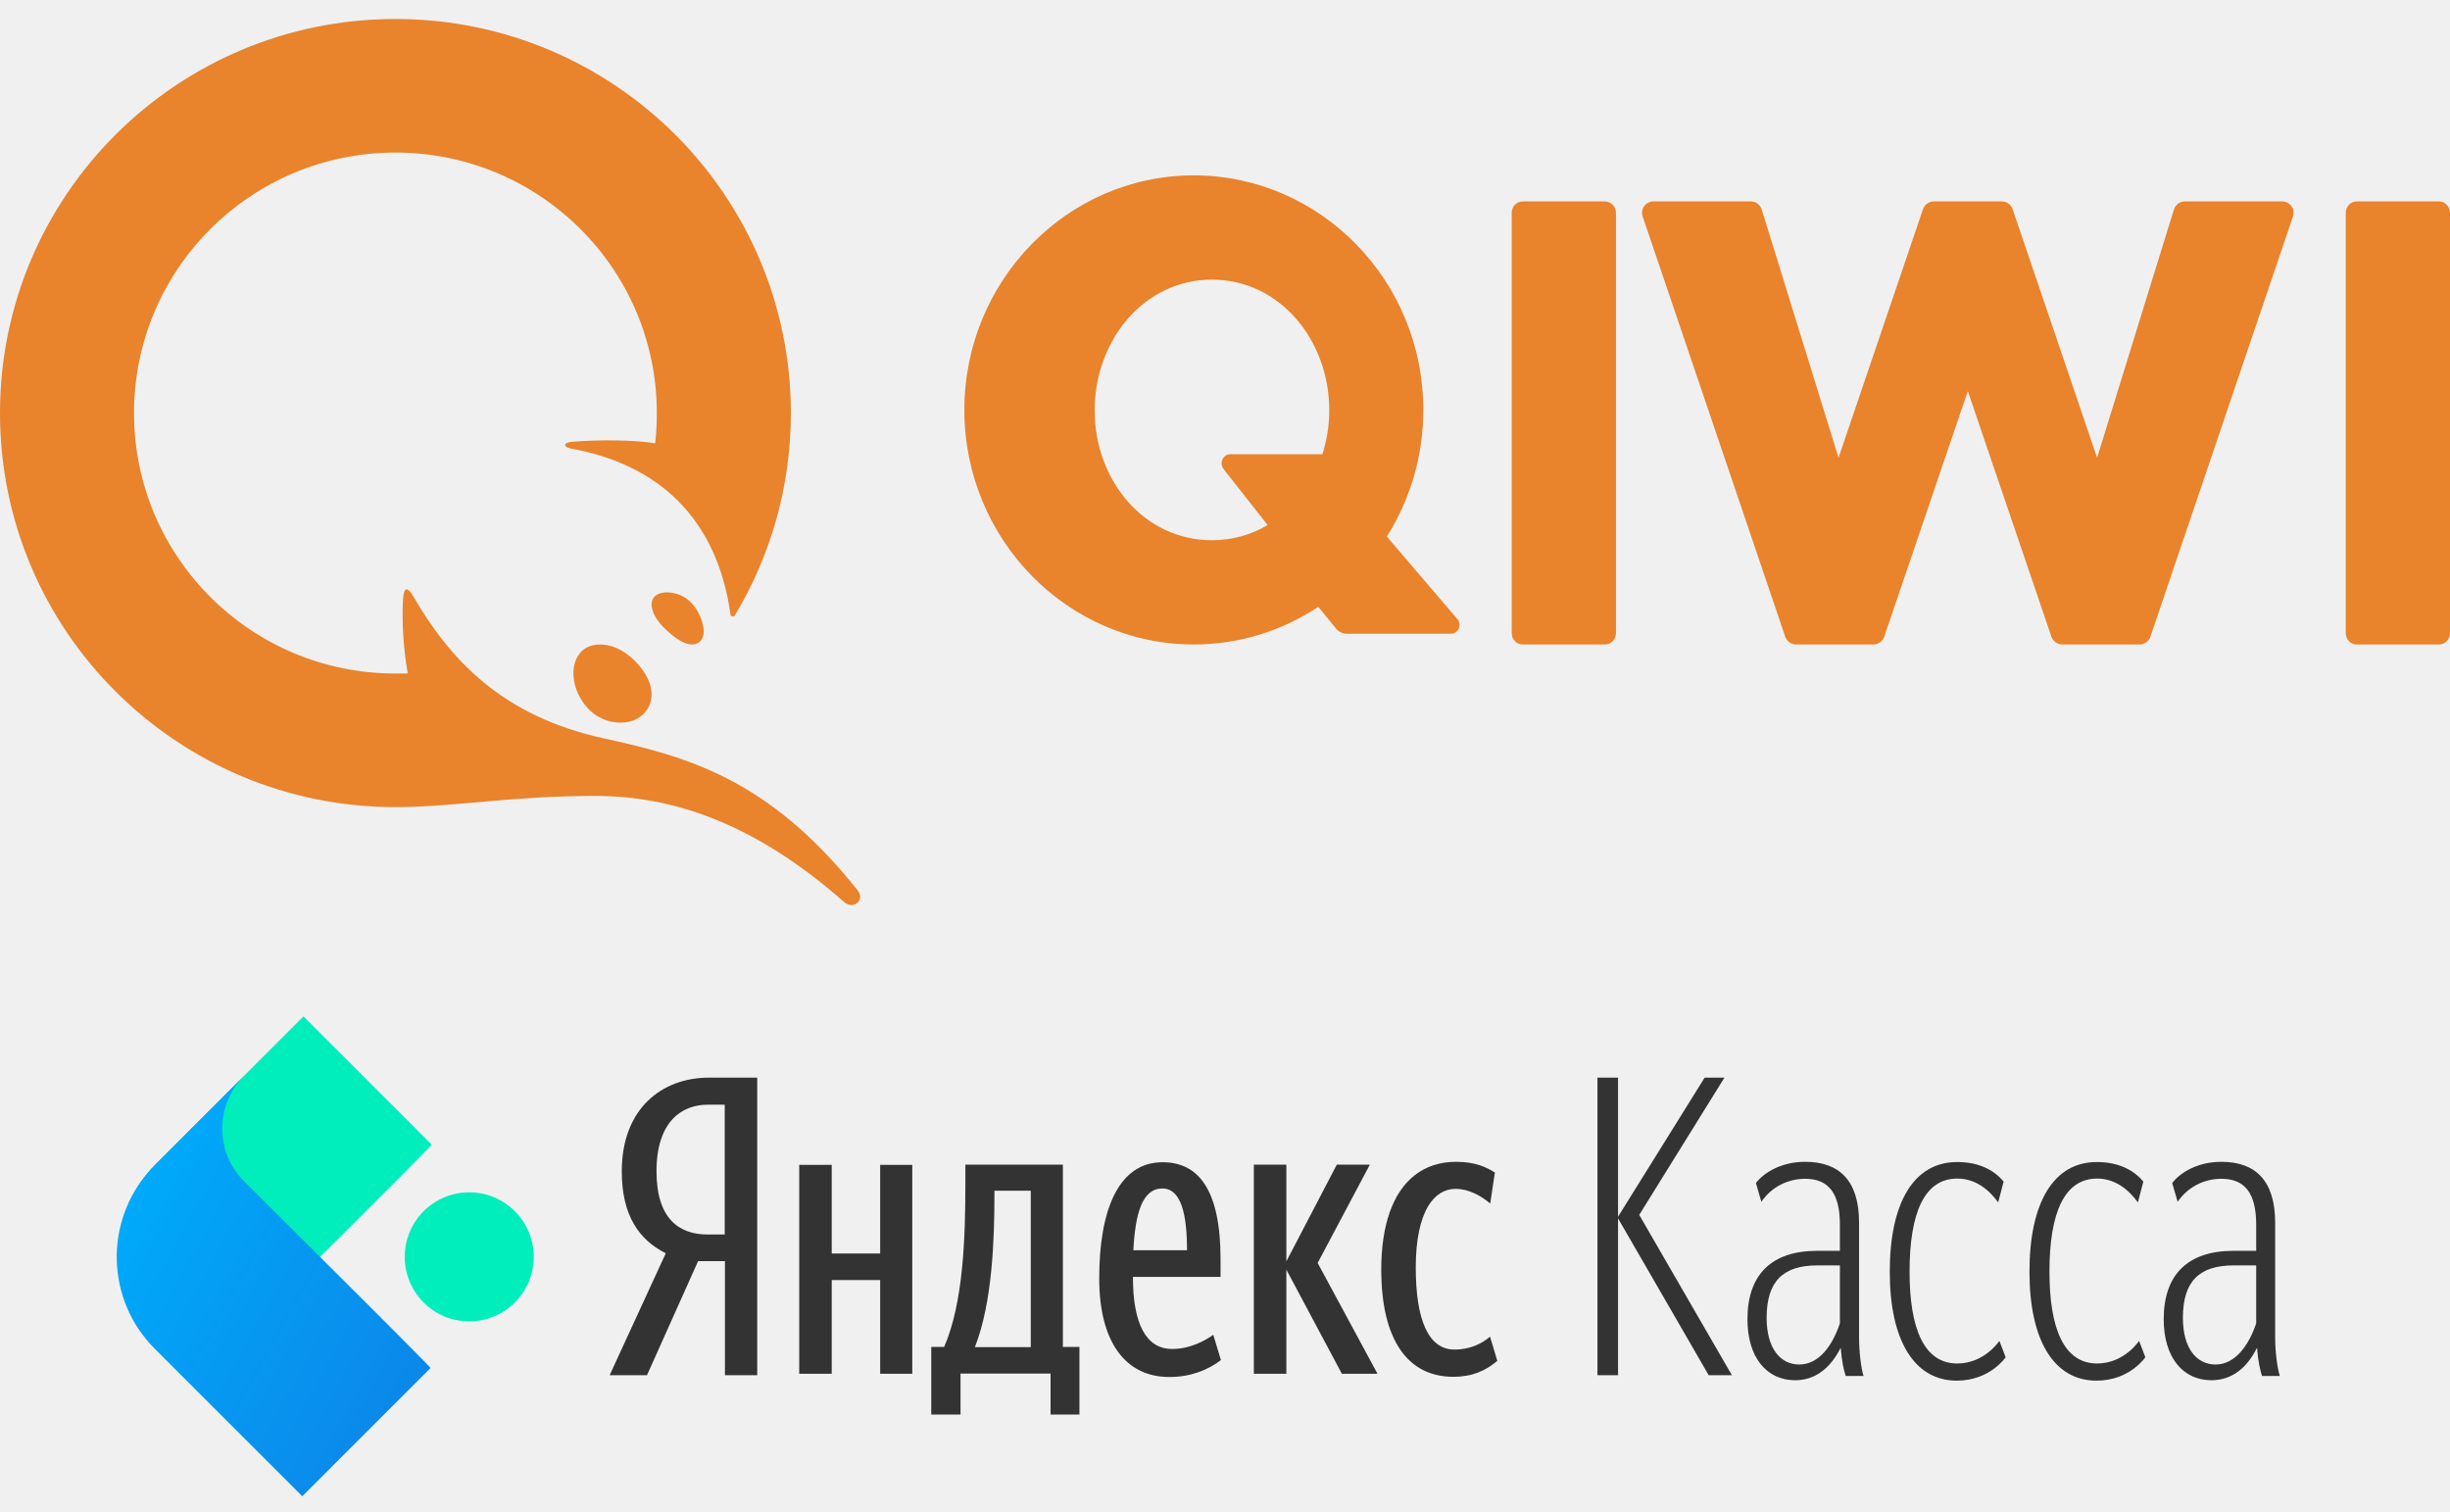
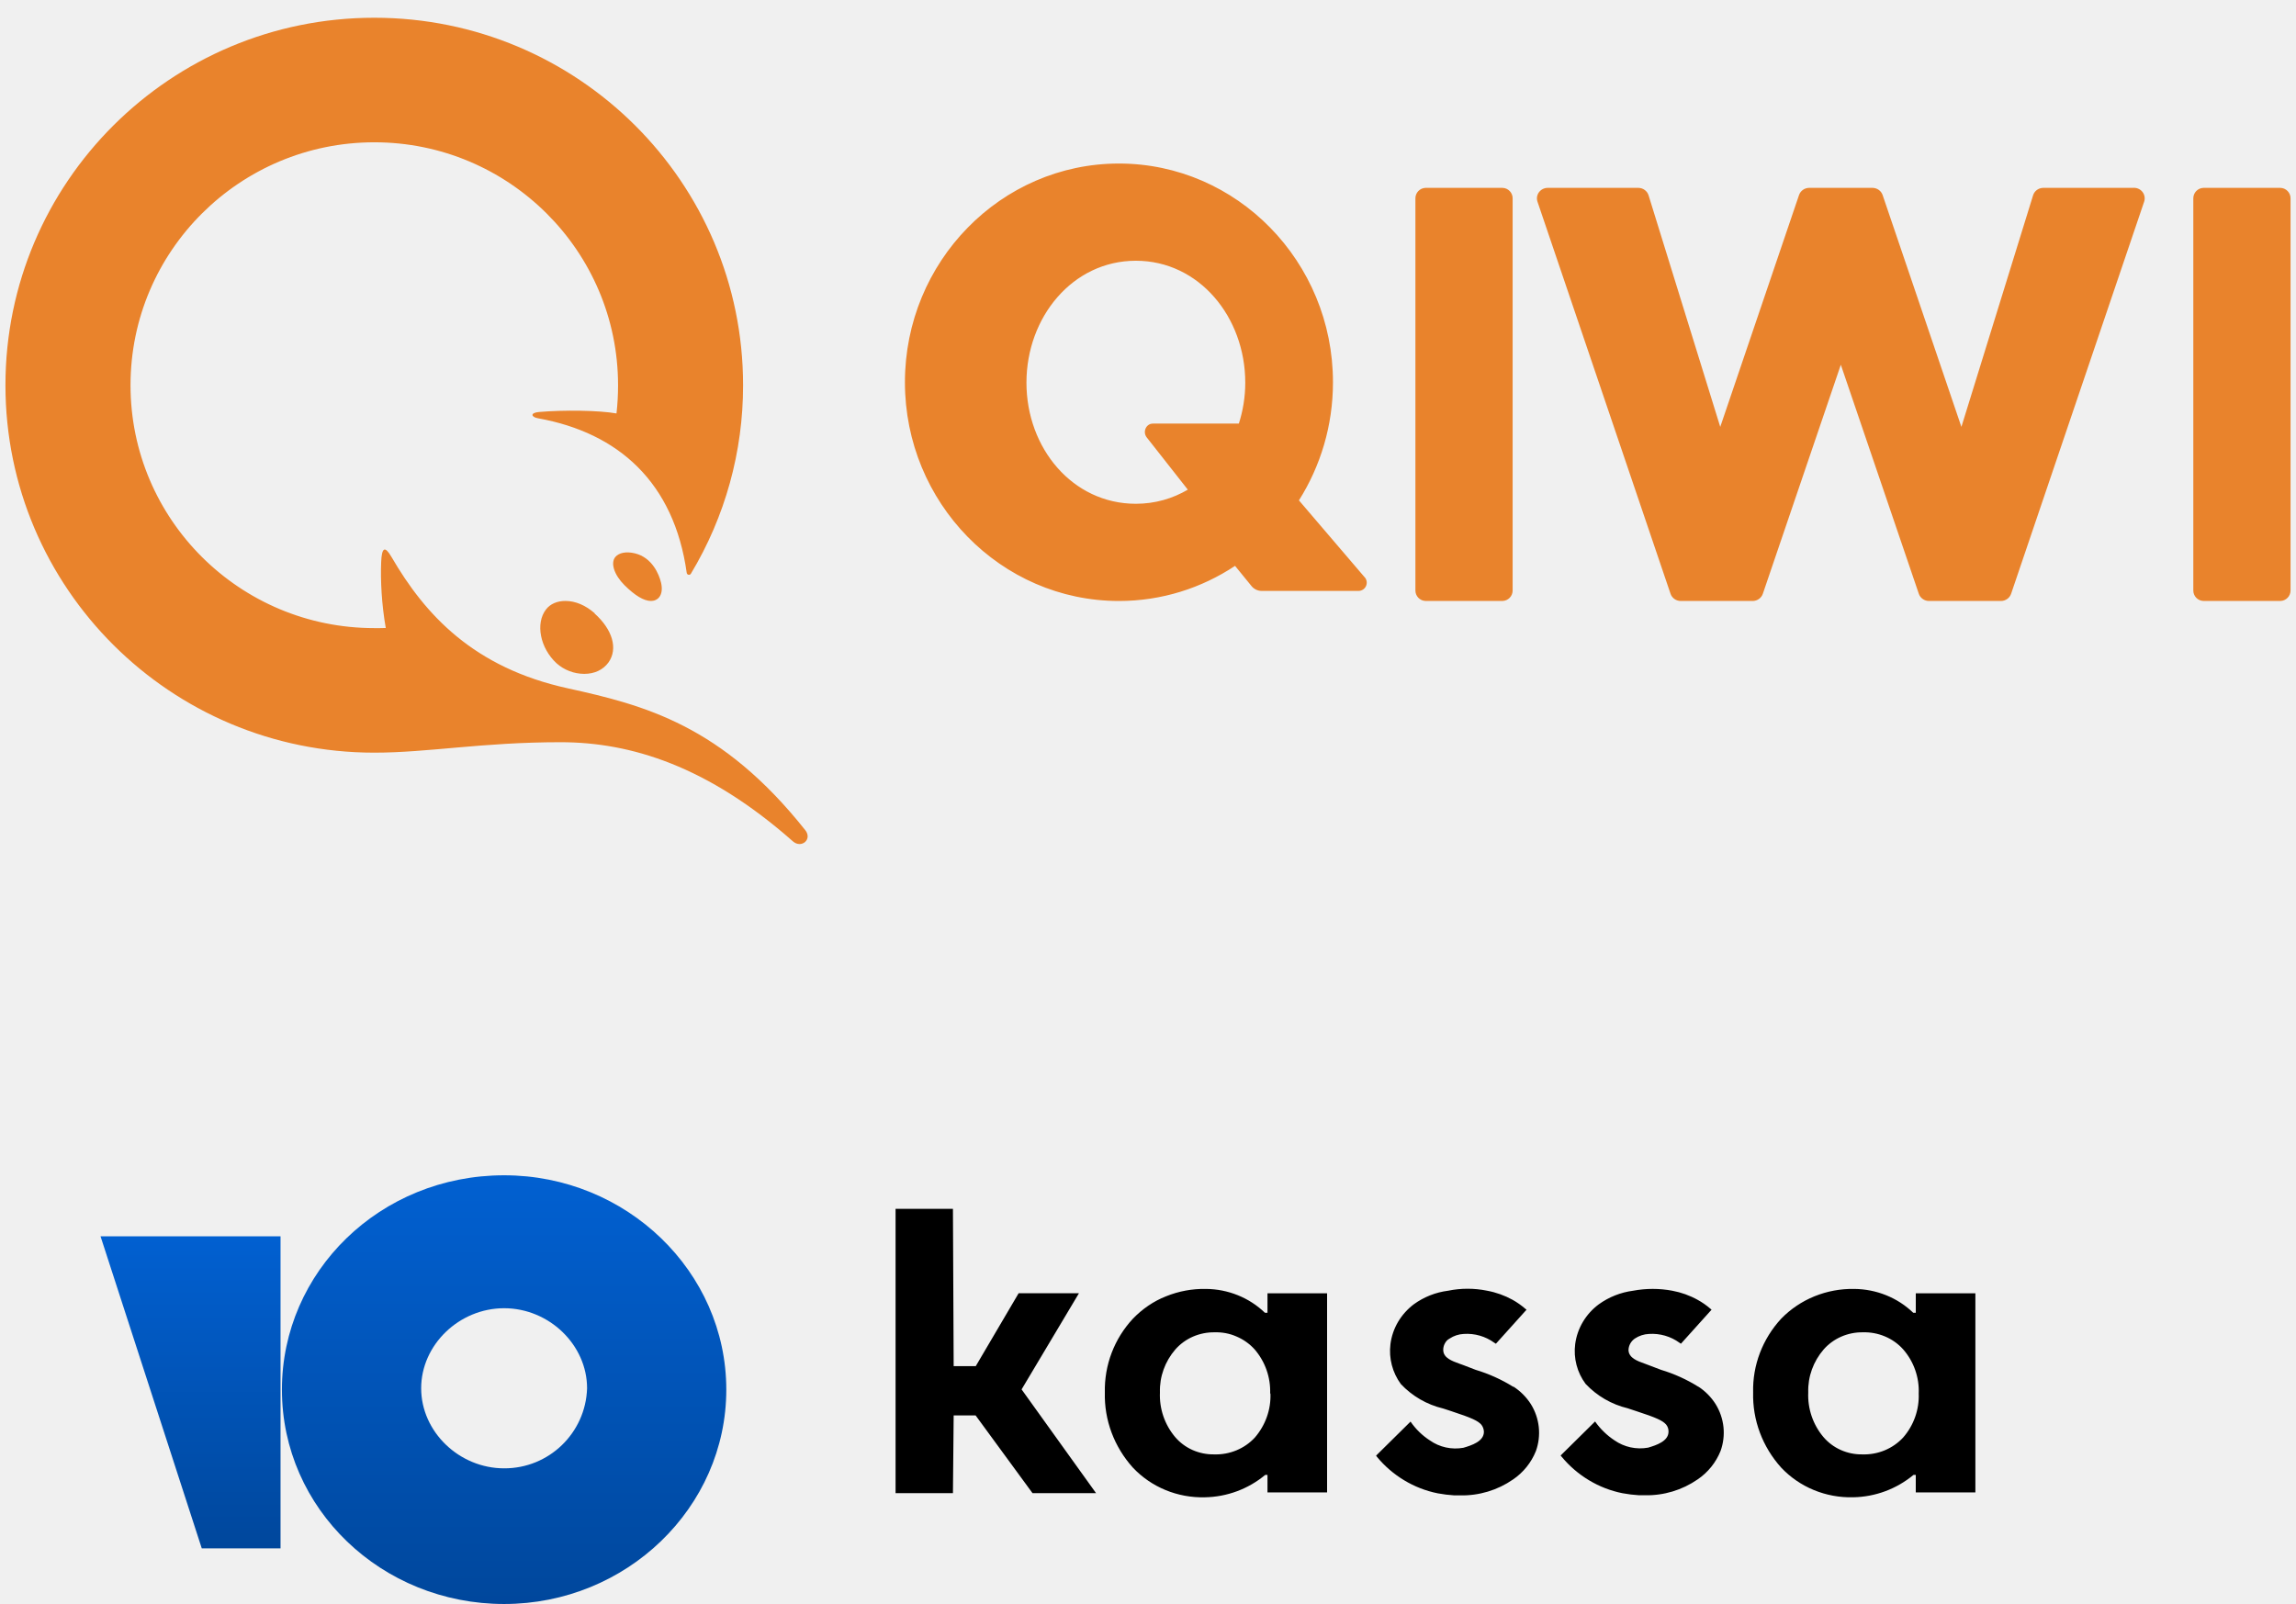
- <svg xmlns="http://www.w3.org/2000/svg" width="94" height="58" viewBox="0 0 94 58" fill="none">
-   <path fill-rule="evenodd" clip-rule="evenodd" d="M22.836 30.54C25.744 30.54 28.899 31.533 32.391 34.616C32.74 34.925 33.206 34.541 32.901 34.158C29.47 29.84 26.296 29.018 23.13 28.323C19.259 27.472 17.267 25.301 15.879 22.918C15.603 22.443 15.479 22.527 15.454 23.136C15.424 23.882 15.475 24.869 15.643 25.839C15.487 25.846 15.329 25.844 15.172 25.844C9.633 25.844 5.142 21.369 5.142 15.849C5.142 10.329 9.633 5.854 15.172 5.854C20.71 5.854 25.201 10.329 25.201 15.849C25.201 16.242 25.182 16.63 25.137 17.011C24.405 16.88 22.963 16.865 21.952 16.952C21.572 16.985 21.625 17.161 21.913 17.213C25.228 17.81 27.506 19.858 28.027 23.573C28.039 23.659 28.151 23.685 28.195 23.611C29.559 21.342 30.343 18.687 30.343 15.849C30.343 7.499 23.551 0.729 15.172 0.729C6.793 0.729 0 7.499 0 15.849C0 24.2 6.793 30.97 15.172 30.97C17.395 30.97 19.6 30.54 22.836 30.54ZM24.231 25.24C24.976 25.906 25.203 26.697 24.809 27.255C24.59 27.561 24.235 27.729 23.809 27.729C23.391 27.729 22.965 27.566 22.67 27.293C21.993 26.668 21.794 25.654 22.236 25.078C22.409 24.853 22.689 24.729 23.026 24.729C23.435 24.729 23.863 24.911 24.231 25.24ZM26.968 23.965C27.094 24.505 26.827 24.729 26.559 24.729C26.266 24.729 25.899 24.51 25.466 24.078C25.038 23.651 24.882 23.161 25.094 22.914C25.234 22.75 25.527 22.679 25.896 22.768C26.612 22.941 26.892 23.642 26.968 23.965ZM48.637 20.148L46.946 17.998C46.769 17.772 46.921 17.43 47.198 17.43H50.736C50.905 16.9 51 16.334 51 15.746C51 13.052 49.103 10.729 46.5 10.729C43.897 10.729 42 13.052 42 15.746C42 18.439 43.897 20.729 46.5 20.729C47.289 20.729 48.011 20.516 48.637 20.148ZM55.917 23.756C56.106 23.971 55.951 24.317 55.665 24.317H51.676C51.514 24.317 51.36 24.243 51.256 24.115L50.58 23.284C49.203 24.197 47.564 24.729 45.804 24.729C40.95 24.729 37 20.692 37 15.729C37 10.767 40.95 6.729 45.804 6.729C50.659 6.729 54.609 10.767 54.609 15.729C54.609 17.518 54.094 19.185 53.21 20.588L55.917 23.756ZM93.58 7.729H90.42C90.188 7.729 90 7.925 90 8.168V24.291C90 24.533 90.188 24.729 90.42 24.729H93.58C93.812 24.729 94 24.533 94 24.291V8.168C94 7.925 93.812 7.729 93.58 7.729ZM87.557 7.729H83.832C83.637 7.729 83.465 7.854 83.408 8.037L80.46 17.564L77.22 8.027C77.16 7.849 76.991 7.729 76.8 7.729H74.2C74.01 7.729 73.84 7.849 73.78 8.027L70.54 17.564L67.592 8.037C67.535 7.854 67.363 7.729 67.168 7.729H63.443C63.301 7.729 63.167 7.796 63.084 7.91C63 8.023 62.978 8.169 63.023 8.301L68.495 24.432C68.555 24.61 68.724 24.729 68.915 24.729H71.872C72.062 24.729 72.231 24.61 72.292 24.432L75.5 15.008L78.708 24.432C78.769 24.61 78.938 24.729 79.128 24.729H82.085C82.276 24.729 82.445 24.61 82.505 24.432L87.977 8.301C88.022 8.169 88 8.023 87.916 7.91C87.833 7.796 87.699 7.729 87.557 7.729ZM62 8.168V24.291C62 24.533 61.812 24.729 61.58 24.729H58.42C58.188 24.729 58 24.533 58 24.291V8.168C58 7.925 58.188 7.729 58.42 7.729H61.58C61.812 7.729 62 7.925 62 8.168Z" fill="#E9832C" />
-   <path d="M18.003 50.702C19.37 50.702 20.479 49.594 20.479 48.227C20.479 46.859 19.37 45.751 18.003 45.751C16.636 45.751 15.528 46.859 15.528 48.227C15.528 49.594 16.636 50.702 18.003 50.702Z" fill="#00EEBC" />
-   <path d="M16.563 43.92L11.643 39L5.982 44.661C4.038 46.605 4.038 49.758 5.982 51.701L7.381 53.101C7.382 53.101 16.636 43.92 16.563 43.92Z" fill="#00EEBC" />
-   <path d="M9.59 45.551C9.544 45.505 9.498 45.46 9.453 45.415C9.451 45.413 9.449 45.411 9.448 45.409C9.398 45.36 9.349 45.312 9.302 45.264C9.301 45.263 9.3 45.262 9.299 45.262C8.821 44.749 8.528 44.06 8.528 43.304C8.528 42.511 8.85 41.794 9.369 41.274L5.982 44.661C5.912 44.731 5.846 44.802 5.781 44.874C5.775 44.881 5.768 44.889 5.762 44.896C5.76 44.897 5.76 44.898 5.759 44.899C5.753 44.905 5.748 44.911 5.742 44.917C5.743 44.917 5.743 44.917 5.743 44.917C3.995 46.871 4.06 49.875 5.937 51.752L11.598 57.413L16.518 52.493C16.567 52.493 12.324 48.269 9.59 45.551Z" fill="url(#paint0_linear)" />
-   <path fill-rule="evenodd" clip-rule="evenodd" d="M23.856 44.944C23.856 42.551 25.382 41.35 27.202 41.35H29.053V52.767H27.814V48.391H26.784L24.824 52.767H23.391L25.544 48.089C24.53 47.578 23.856 46.656 23.856 44.944ZM27.148 42.388C26.156 42.388 25.188 43.039 25.188 44.944C25.188 46.78 26.071 47.369 27.148 47.369H27.806V42.388H27.148ZM33.77 48.097H31.911V44.697H30.664V52.713H31.911V49.119H33.77V52.713H35.002V44.697H33.77V48.097ZM36.225 51.683C36.961 49.987 37.039 47.5 37.039 45.37V44.689H40.78V51.683H41.415V54.278H40.307V52.705H36.853V54.278H35.73V51.683H36.225ZM38.154 45.835C38.154 47.524 38.077 49.987 37.403 51.691H39.548V45.688H38.154V45.835ZM46.55 51.218C46.233 51.443 45.667 51.761 44.97 51.761C43.979 51.761 43.467 50.808 43.467 48.995H46.829V48.314C46.829 45.595 45.946 44.596 44.606 44.596C42.894 44.596 42.174 46.47 42.174 49.05C42.174 51.513 43.196 52.837 44.862 52.837C45.659 52.837 46.333 52.581 46.844 52.187L46.55 51.218ZM44.598 45.603C45.319 45.603 45.543 46.602 45.543 47.973H43.483C43.56 46.54 43.831 45.603 44.598 45.603ZM52.847 52.705L50.555 48.461L50.555 48.461L52.553 44.697H52.549L52.553 44.689H51.29L49.354 48.399V44.697V44.689H48.107V44.697V52.705V52.713H49.354V52.705V48.717L51.484 52.713H52.84L52.835 52.705H52.847ZM57.177 46.168L57.171 46.163L57.169 46.176C56.836 45.889 56.356 45.618 55.845 45.618C55.428 45.618 55.065 45.837 54.797 46.278C54.497 46.779 54.319 47.562 54.319 48.631C54.319 50.637 54.799 51.784 55.806 51.784C56.418 51.784 56.875 51.544 57.169 51.288L57.448 52.218L57.44 52.224L57.44 52.225C57.007 52.589 56.495 52.829 55.76 52.829C54.032 52.829 52.995 51.443 52.995 48.709C52.995 47.027 53.43 45.753 54.283 45.092C54.708 44.76 55.237 44.58 55.868 44.58C56.588 44.58 57.007 44.774 57.355 44.991L57.177 46.168ZM66.448 52.767L62.893 46.617L66.162 41.35H65.403L62.08 46.687V41.35H61.29V52.767H62.08V46.749L65.558 52.767H66.448ZM71.328 46.919V51.327C71.328 51.884 71.406 52.504 71.499 52.798H70.817C70.747 52.597 70.67 52.287 70.623 51.714C70.236 52.481 69.663 52.961 68.873 52.961C67.788 52.961 67.045 52.093 67.045 50.622C67.045 48.895 67.982 47.996 69.717 47.996H70.592V46.989C70.592 45.758 70.135 45.231 69.26 45.231C68.579 45.231 67.959 45.556 67.579 46.114L67.37 45.394C67.688 44.983 68.354 44.58 69.26 44.58C70.585 44.58 71.328 45.316 71.328 46.919ZM69.035 52.357C69.787 52.357 70.306 51.636 70.592 50.777V48.554H69.733C68.416 48.554 67.781 49.158 67.781 50.568C67.781 51.699 68.276 52.357 69.035 52.357ZM76.951 52.078L76.711 51.451C76.711 51.451 76.146 52.318 75.093 52.318C73.83 52.318 73.265 51.001 73.265 48.794C73.265 46.517 73.846 45.223 75.093 45.223C75.79 45.223 76.309 45.642 76.665 46.137L76.874 45.339C76.518 44.906 75.937 44.588 75.093 44.588C73.427 44.588 72.505 46.145 72.505 48.802C72.505 51.427 73.443 52.977 75.077 52.977C76.355 52.977 76.951 52.078 76.951 52.078ZM82.071 51.451L82.311 52.078C82.311 52.078 81.715 52.977 80.437 52.977C78.803 52.977 77.865 51.427 77.865 48.802C77.865 46.145 78.787 44.588 80.452 44.588C81.289 44.588 81.878 44.906 82.234 45.339L82.025 46.137C81.668 45.642 81.15 45.223 80.46 45.223C79.213 45.223 78.632 46.517 78.632 48.794C78.632 51.001 79.198 52.318 80.46 52.318C81.506 52.318 82.071 51.451 82.071 51.451ZM87.292 51.327V46.919C87.292 45.316 86.548 44.58 85.231 44.58C84.325 44.58 83.659 44.983 83.341 45.394L83.551 46.114C83.93 45.556 84.55 45.231 85.231 45.231C86.107 45.231 86.564 45.758 86.564 46.989V47.996H85.688C83.953 47.996 83.016 48.895 83.016 50.622C83.016 52.093 83.76 52.961 84.844 52.961C85.642 52.961 86.215 52.481 86.595 51.714C86.641 52.287 86.726 52.597 86.788 52.798H87.47C87.377 52.504 87.292 51.884 87.292 51.327ZM86.564 50.777C86.277 51.636 85.75 52.357 85.007 52.357C84.248 52.357 83.752 51.699 83.752 50.568C83.752 49.158 84.387 48.554 85.704 48.554H86.564V50.777Z" fill="#333333" />
+ <svg xmlns="http://www.w3.org/2000/svg" width="83" height="58" viewBox="0 0 94 66" fill="none">
+   <path fill-rule="evenodd" d="M22.836 30.54c2.908 0 6.062.993 9.554 4.077.35.31.816-.075.51-.46-3.432-4.318-6.605-5.14-9.77-5.835-3.872-.85-5.863-3.02-7.25-5.405-.276-.474-.4-.39-.425.22-.03.746.02 1.733.19 2.703-.156.007-.313.005-.47.005-5.54 0-10.03-4.475-10.03-9.995s4.5-9.995 10.03-9.995S25.2 10.33 25.2 15.85a10.09 10.09 0 0 1-.064 1.162c-.733-.13-2.174-.146-3.185-.06-.38.033-.327.21-.04.26 3.315.597 5.593 2.645 6.114 6.36.012.086.124.11.17.037a15.01 15.01 0 0 0 2.148-7.761C30.343 7.5 23.55.73 15.172.73S0 7.5 0 15.85s6.793 15.12 15.172 15.12c2.223 0 4.428-.43 7.665-.43zm1.395-5.3c.745.665.972 1.456.578 2.014-.22.306-.574.474-1 .474a1.72 1.72 0 0 1-1.139-.436c-.677-.625-.876-1.64-.434-2.215.173-.225.454-.35.8-.35.41 0 .837.182 1.205.51zm2.736-1.276c.126.54-.14.764-.41.764-.293 0-.66-.22-1.093-.65-.427-.427-.584-.917-.372-1.164.14-.164.433-.235.802-.145.715.173.996.874 1.072 1.197zm21.67-3.817l-1.69-2.15c-.177-.226-.025-.567.252-.567h3.538c.17-.53.264-1.097.264-1.685 0-2.694-1.897-5.016-4.5-5.016S42 13.052 42 15.746s1.897 4.983 4.5 4.983c.79 0 1.51-.213 2.137-.58zm7.28 3.608a.34.34 0 0 1-.252.56h-3.988a.54.54 0 0 1-.42-.201l-.676-.83c-1.377.913-3.016 1.445-4.776 1.445-4.855 0-8.804-4.037-8.804-9s3.95-9 8.804-9 8.804 4.038 8.804 9c0 1.79-.515 3.456-1.4 4.86l2.707 3.168zM93.58 7.73h-3.16a.43.43 0 0 0-.42.438V24.29a.43.43 0 0 0 .42.438h3.16a.43.43 0 0 0 .42-.438V8.168a.43.43 0 0 0-.42-.438zm-6.023 0h-3.726c-.195 0-.367.125-.423.308l-2.948 9.527-3.24-9.538c-.06-.177-.23-.297-.42-.297h-2.6c-.19 0-.36.12-.42.297l-3.24 9.538-2.948-9.527c-.057-.183-.23-.308-.423-.308h-3.726c-.142 0-.276.067-.36.18s-.106.26-.06.392l5.472 16.13c.06.177.23.297.42.297h2.957c.19 0 .36-.12.42-.297l3.208-9.424 3.208 9.424c.06.177.23.297.42.297h2.957c.19 0 .36-.12.42-.297L87.977 8.3c.045-.132.023-.278-.06-.392s-.217-.18-.36-.18zM62 8.168V24.29a.43.43 0 0 1-.42.438h-3.16a.43.43 0 0 1-.42-.438V8.168a.43.43 0 0 1 .42-.438h3.16a.43.43 0 0 1 .42.438z" fill="#e9832c" />
+   <g clip-path="url(#C)">
+     <g clip-path="url(#D)">
+       <g fill="#000">
+         <path d="M44.17 53.214h-2.492l-1.764 3h-.908l-.03-6.474h-2.36v11.7h2.36l.03-3.2h.902l2.342 3.2h2.614L41.8 57.17l2.36-3.957zm17.855 3.85a6.37 6.37 0 0 0-1.544-.698l-.52-.2-.14-.05c-.324-.117-.665-.24-.676-.558a.54.54 0 0 1 .063-.272c.044-.084.1-.156.2-.208a1.15 1.15 0 0 1 .578-.19 1.92 1.92 0 0 1 1.261.363l.064.04 1.26-1.4-.063-.05a3.09 3.09 0 0 0-.51-.357 3.47 3.47 0 0 0-1.046-.374 4 4 0 0 0-1.608 0 3.05 3.05 0 0 0-1.41.558c-.264.2-.484.447-.65.728a2.41 2.41 0 0 0-.311.913 2.3 2.3 0 0 0 .428 1.641 3.5 3.5 0 0 0 1.735 1.005l.104.033.237.078c.856.28 1.1.4 1.237.558a.5.5 0 0 1 .104.29c0 .396-.503.558-.844.658a1.84 1.84 0 0 1-.72-.013c-.237-.052-.46-.15-.656-.288a2.81 2.81 0 0 1-.798-.776l-1.417 1.4.04.056c.63.76 1.512 1.3 2.498 1.496a5.57 5.57 0 0 0 .682.084h.237a3.68 3.68 0 0 0 2.174-.653 2.57 2.57 0 0 0 .943-1.172 2.22 2.22 0 0 0 .118-.988 2.24 2.24 0 0 0-.326-.943 2.39 2.39 0 0 0-.717-.72zm7.62 0a6.32 6.32 0 0 0-1.538-.698l-.526-.2-.133-.05c-.33-.117-.665-.24-.682-.558a.58.58 0 0 1 .071-.27.61.61 0 0 1 .189-.21 1.15 1.15 0 0 1 .578-.19c.452-.03.9.1 1.26.363l.058.04 1.26-1.4-.058-.05a2.99 2.99 0 0 0-.515-.357 3.45 3.45 0 0 0-1.041-.374c-.532-.1-1.08-.1-1.613 0a3.1 3.1 0 0 0-1.41.558c-.266.197-.488.443-.655.724a2.4 2.4 0 0 0-.317.911 2.26 2.26 0 0 0 .428 1.64 3.5 3.5 0 0 0 1.735 1.005l.098.033.237.078c.862.28 1.104.4 1.243.558a.44.44 0 0 1 .098.29c0 .396-.497.558-.84.66a1.85 1.85 0 0 1-.723-.013 1.84 1.84 0 0 1-.66-.288 2.96 2.96 0 0 1-.798-.776l-1.417 1.4.046.056c.63.76 1.512 1.3 2.498 1.496a5.57 5.57 0 0 0 .682.084h.237a3.68 3.68 0 0 0 2.174-.653 2.57 2.57 0 0 0 .943-1.172 2.23 2.23 0 0 0 .118-.988 2.24 2.24 0 0 0-.326-.943 2.38 2.38 0 0 0-.706-.714zm-17.73-3.85v.804h-.104c-.646-.624-1.52-.977-2.434-.982a4.14 4.14 0 0 0-1.633.303c-.516.2-.98.524-1.363.92a4.31 4.31 0 0 0-1.156 3.036c-.03 1.136.383 2.24 1.156 3.097a3.87 3.87 0 0 0 1.34.92 3.98 3.98 0 0 0 1.615.298 3.99 3.99 0 0 0 2.486-.921h.093v.72h2.452v-8.192h-2.452zm.122 4.124c.025.66-.204 1.306-.642 1.814a2.15 2.15 0 0 1-.759.526 2.22 2.22 0 0 1-.918.166c-.305.005-.608-.057-.886-.18a2.02 2.02 0 0 1-.716-.534 2.67 2.67 0 0 1-.625-1.836c-.02-.645.207-1.274.636-1.77a2.07 2.07 0 0 1 .722-.525c.278-.12.58-.182.885-.178.313-.01.624.048.9.17a2.11 2.11 0 0 1 .749.529 2.64 2.64 0 0 1 .642 1.819zm26.547-4.124v.804h-.104c-.644-.623-1.517-.975-2.43-.982a4.14 4.14 0 0 0-1.635.304 4.02 4.02 0 0 0-1.366.918c-.77.833-1.184 1.92-1.156 3.036-.03 1.136.383 2.24 1.156 3.097a3.87 3.87 0 0 0 1.34.92 3.98 3.98 0 0 0 1.615.298 3.99 3.99 0 0 0 2.486-.921h.093v.72h2.452v-8.192h-2.452zm.12 4.124a2.6 2.6 0 0 1-.642 1.814 2.15 2.15 0 0 1-.759.526 2.22 2.22 0 0 1-.918.166 2.09 2.09 0 0 1-.885-.18 2.02 2.02 0 0 1-.716-.534 2.67 2.67 0 0 1-.624-1.836c-.02-.645.207-1.274.636-1.77a2.06 2.06 0 0 1 .722-.525 2.15 2.15 0 0 1 .885-.178 2.18 2.18 0 0 1 .911.169c.287.12.542.3.748.53.44.5.67 1.157.642 1.82z" />
+       </g>
+       <path d="M20.513 48.36c-5.1 0-9.14 3.963-9.14 8.82 0 4.912 4.107 8.82 9.14 8.82s9.14-3.964 9.14-8.82-4.107-8.82-9.14-8.82zm0 12.058c-1.85 0-3.412-1.507-3.412-3.294s1.562-3.294 3.412-3.294 3.413 1.507 3.413 3.294a3.4 3.4 0 0 1-3.413 3.294z" fill="url(#A)" />
+       <path d="M11.316 50.872v12.84h-3.24l-4.164-12.84h7.403z" fill="url(#B)" />
+     </g>
+   </g>
  <defs>
-     <linearGradient id="paint0_linear" x1="2.531" y1="50.928" x2="13.395" y2="56.974" gradientUnits="userSpaceOnUse">
-       <stop stop-color="#00A9F9" />
-       <stop offset="0.99" stop-color="#0B89EA" />
+     <linearGradient id="A" x1="20.513" y1="48.36" x2="20.513" y2="66" gradientUnits="userSpaceOnUse">
+       <stop stop-color="#0160d1" />
+       <stop offset="1" stop-color="#00479c" />
    </linearGradient>
+     <linearGradient id="B" x1="7.614" y1="50.872" x2="7.614" y2="63.711" gradientUnits="userSpaceOnUse">
+       <stop stop-color="#0160d1" />
+       <stop offset="1" stop-color="#00479c" />
+     </linearGradient>
+     <clipPath id="C">
+       <path fill="#fff" transform="translate(1 48)" d="M0 0h87v18H0z" />
+     </clipPath>
+     <clipPath id="D">
+       <path fill="#fff" transform="translate(3.912 48.36)" d="M0 0h77.172v17.64H0z" />
+     </clipPath>
  </defs>
</svg>
